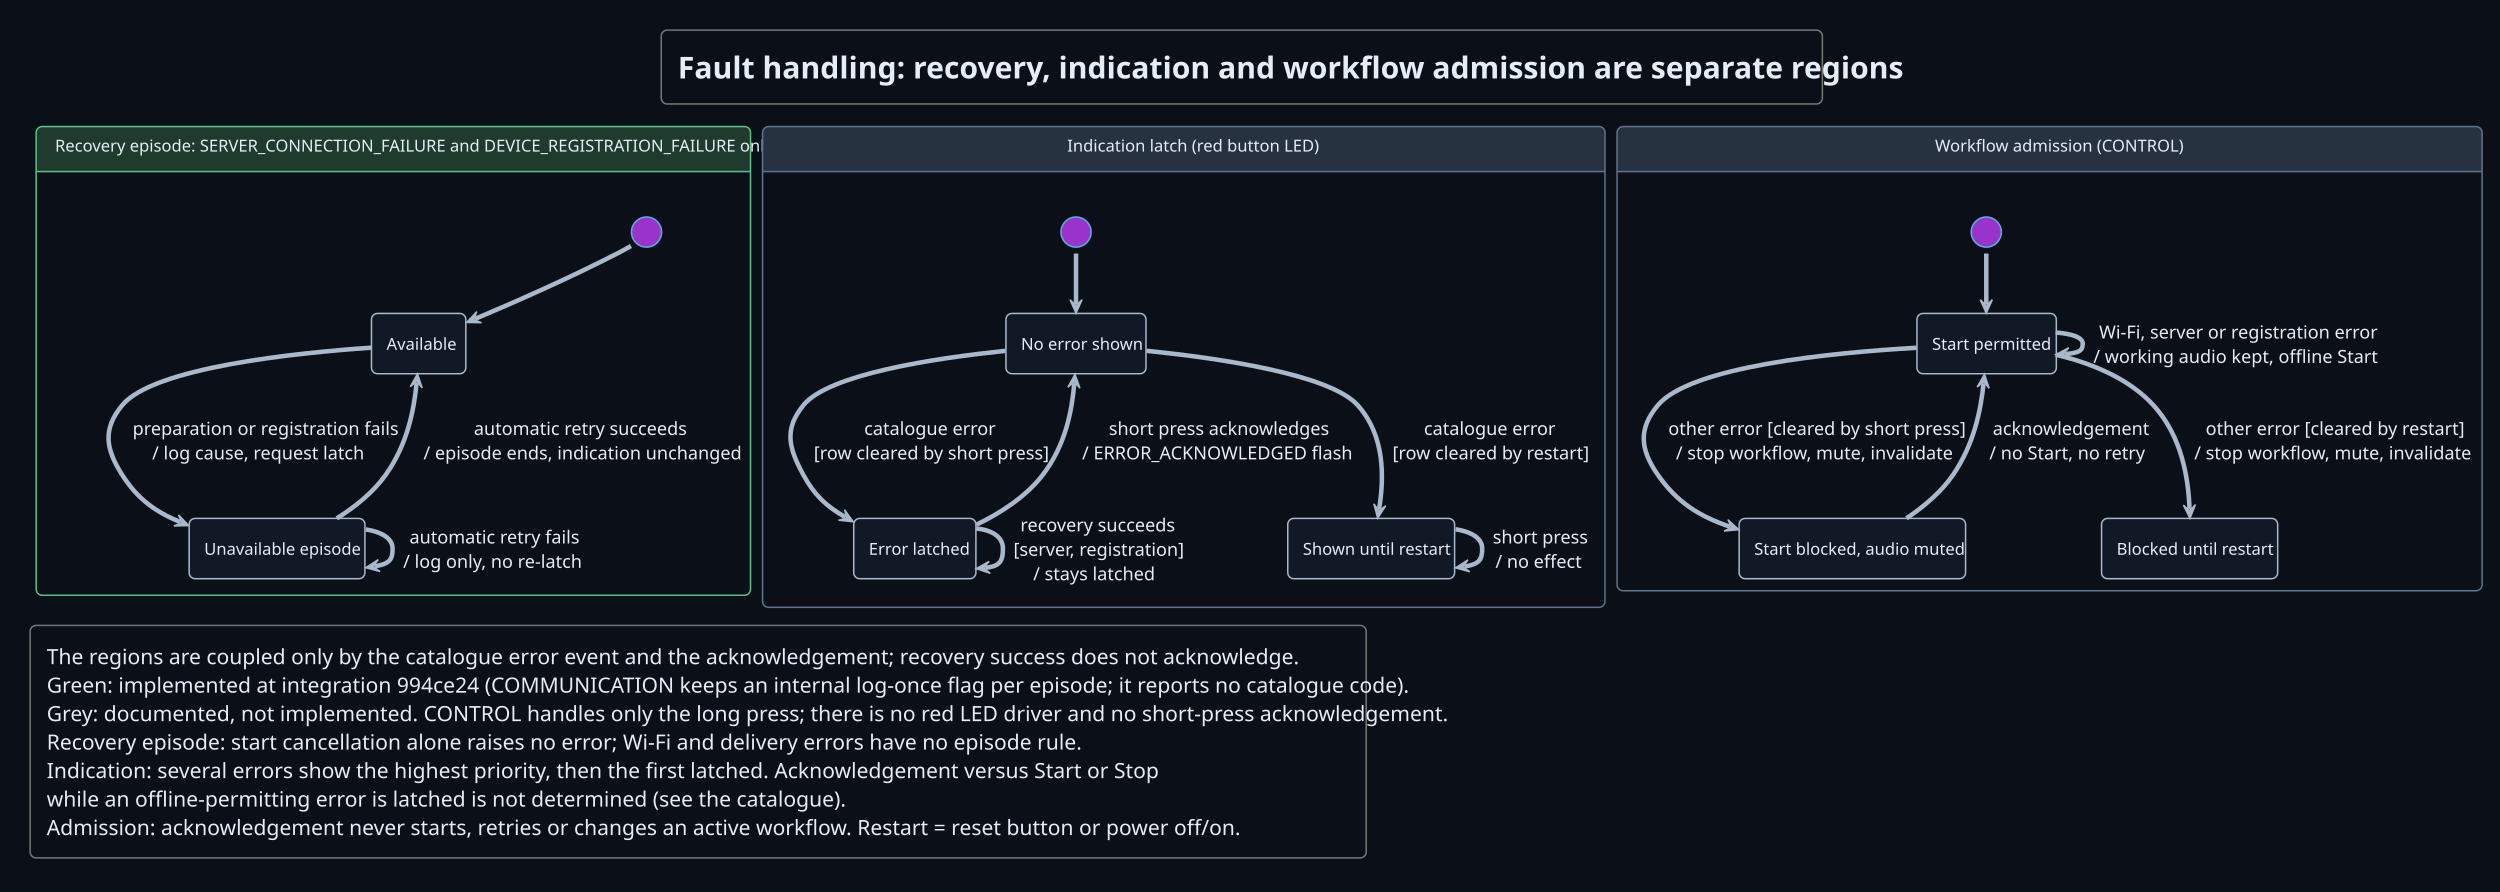
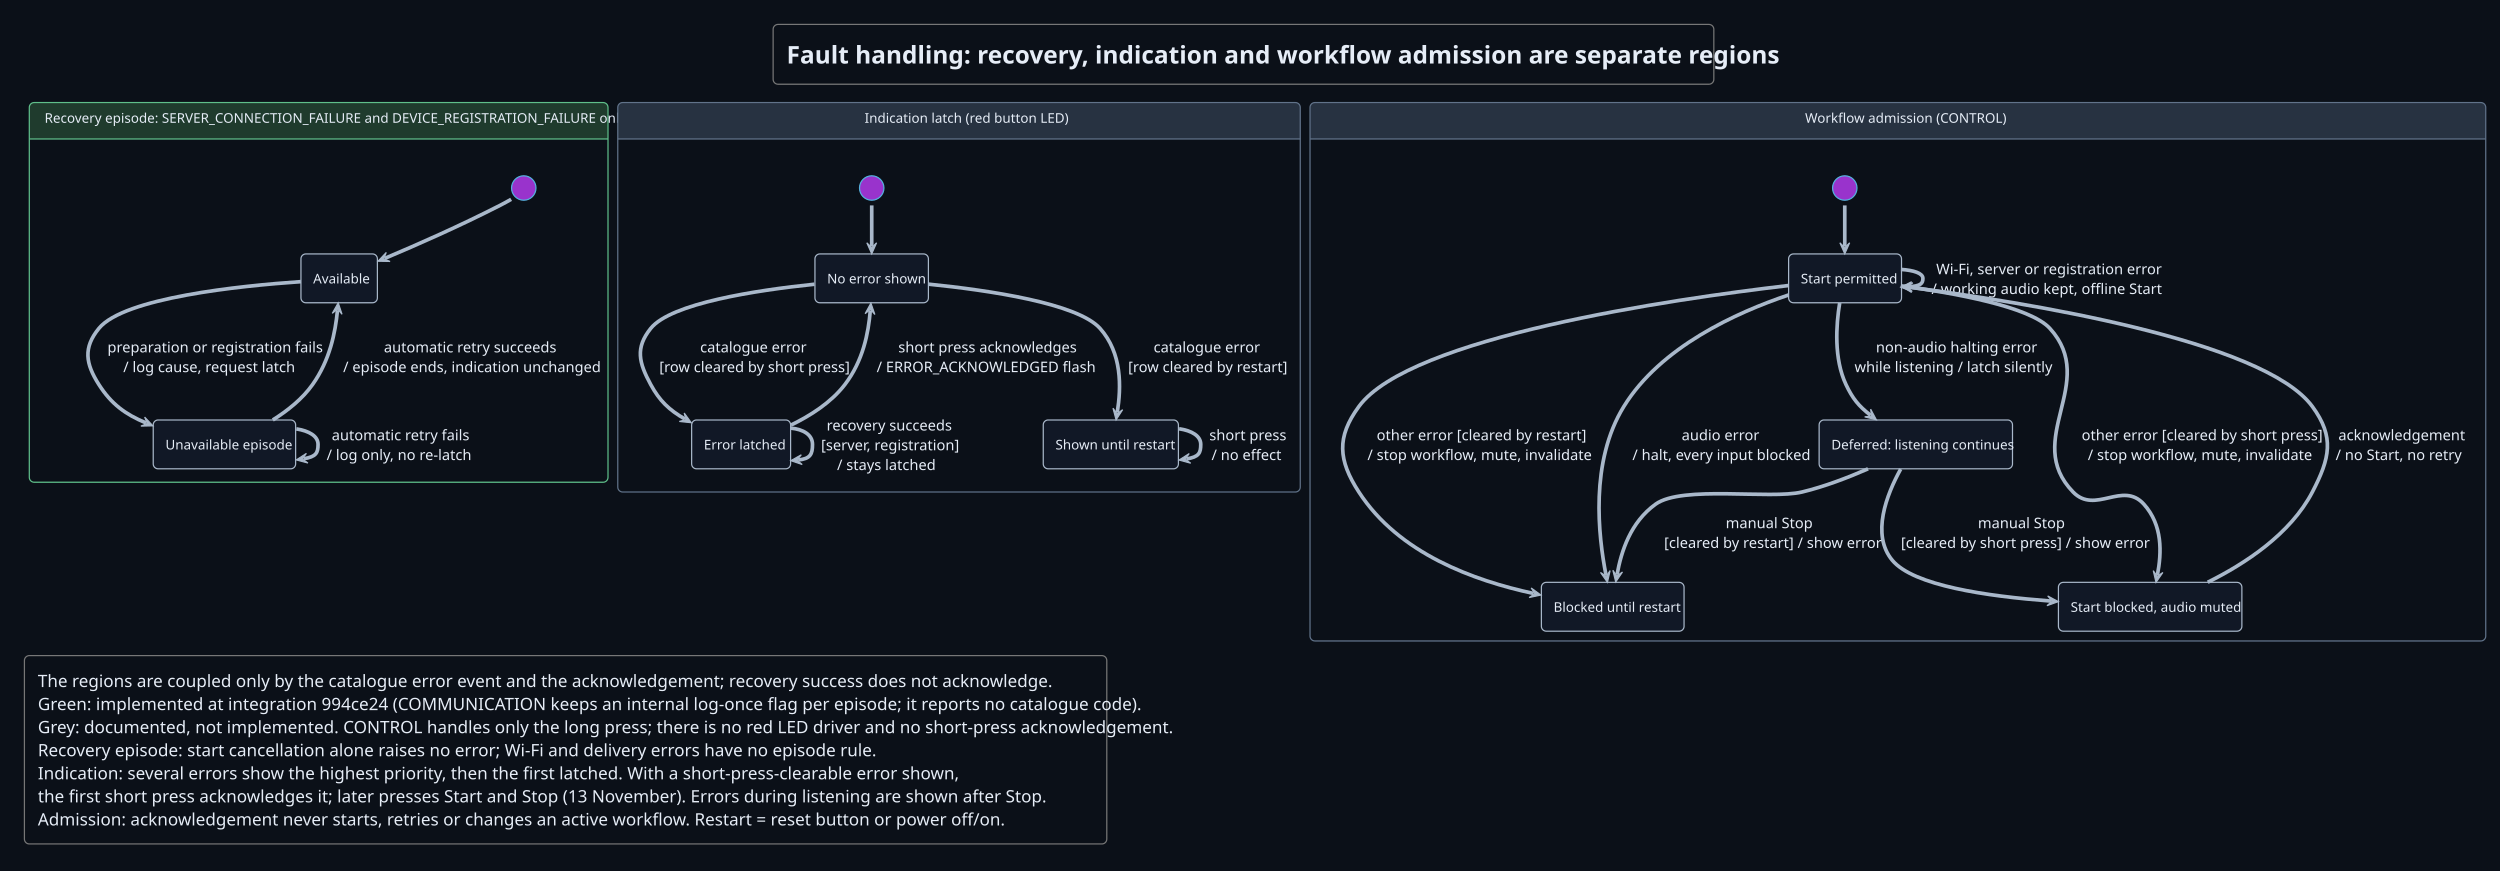
- <svg xmlns="http://www.w3.org/2000/svg" contentStyleType="text/css" data-diagram-type="STATE" height="616.667px" preserveAspectRatio="none" style="width:1728px;height:616px;background:#0B1018;" version="1.1" viewBox="0 0 1728 616" width="1728.125px" zoomAndPan="magnify">
+ <svg xmlns="http://www.w3.org/2000/svg" contentStyleType="text/css" data-diagram-type="STATE" height="743.75px" preserveAspectRatio="none" style="width:2133px;height:743px;background:#0B1018;" version="1.1" viewBox="0 0 2133 743" width="2133.333px" zoomAndPan="magnify">
  <defs />
  <g>
-     <rect fill="#0B1018" height="616.667" style="stroke:none;stroke-width:1.042;" width="1728.125" x="0" y="0" />
+     <rect fill="#0B1018" height="743.75" style="stroke:none;stroke-width:1.042;" width="2133.333" x="0" y="0" />
    <g class="title" data-source-line="16">
-       <rect fill="none" height="51.033" rx="4.167" ry="4.167" style="stroke:#777777;stroke-width:1.042;" width="802.6" x="457.033" y="20.833" />
-       <text fill="#E6EDF7" font-family="sans-serif" font-size="20.833" font-weight="bold" lengthAdjust="spacing" textLength="779.683" x="468.492" y="54.224">Fault handling: recovery, indication and workflow admission are separate regions</text>
+       <rect fill="none" height="51.033" rx="4.167" ry="4.167" style="stroke:#777777;stroke-width:1.042;" width="802.6" x="659.638" y="20.833" />
+       <text fill="#E6EDF7" font-family="sans-serif" font-size="20.833" font-weight="bold" lengthAdjust="spacing" textLength="779.683" x="671.096" y="54.224">Fault handling: recovery, indication and workflow admission are separate regions</text>
    </g>
    <g class="cluster" data-qualified-name="Recovery" data-source-line="19" id="ent0002">
      <path d="M29.167,87.492 L514.583,87.492 A4.167,4.167 0 0 1 518.75,91.659 L518.75,118.581 L25,118.581 L25,91.659 A4.167,4.167 0 0 1 29.167,87.492" fill="#1F3B2D" />
      <rect fill="none" height="323.958" rx="4.167" ry="4.167" style="stroke:#5FBF8A;stroke-width:1.042;" width="493.75" x="25" y="87.492" />
      <line style="stroke:#5FBF8A;stroke-width:1.042;" x1="25" x2="518.75" y1="118.581" y2="118.581" />
      <text fill="#E6EDF7" font-family="sans-serif" font-size="11.458" lengthAdjust="spacing" textLength="467.688" x="38.031" y="104.763">Recovery episode: SERVER_CONNECTION_FAILURE and DEVICE_REGISTRATION_FAILURE only</text>
    </g>
    <g class="cluster" data-qualified-name="Indication" data-source-line="28" id="ent0005">
      <path d="M531.25,87.492 L1105.208,87.492 A4.167,4.167 0 0 1 1109.375,91.659 L1109.375,118.581 L527.083,118.581 L527.083,91.659 A4.167,4.167 0 0 1 531.25,87.492" fill="#273241" />
      <rect fill="none" height="332.292" rx="4.167" ry="4.167" style="stroke:#61738A;stroke-width:1.042;" width="582.292" x="527.083" y="87.492" />
      <line style="stroke:#61738A;stroke-width:1.042;" x1="527.083" x2="1109.375" y1="118.581" y2="118.581" />
      <text fill="#E6EDF7" font-family="sans-serif" font-size="11.458" lengthAdjust="spacing" textLength="161.088" x="737.685" y="104.763">Indication latch (red button LED)</text>
    </g>
    <g class="cluster" data-qualified-name="Admission" data-source-line="40" id="ent0009">
-       <path d="M1121.875,87.492 L1711.458,87.492 A4.167,4.167 0 0 1 1715.625,91.659 L1715.625,118.581 L1117.708,118.581 L1117.708,91.659 A4.167,4.167 0 0 1 1121.875,87.492" fill="#273241" />
-       <rect fill="none" height="320.833" rx="4.167" ry="4.167" style="stroke:#61738A;stroke-width:1.042;" width="597.917" x="1117.708" y="87.492" />
-       <line style="stroke:#61738A;stroke-width:1.042;" x1="1117.708" x2="1715.625" y1="118.581" y2="118.581" />
-       <text fill="#E6EDF7" font-family="sans-serif" font-size="11.458" lengthAdjust="spacing" textLength="158.391" x="1337.471" y="104.763">Workflow admission (CONTROL)</text>
+       <path d="M1121.875,87.492 L2116.667,87.492 A4.167,4.167 0 0 1 2120.833,91.659 L2120.833,118.581 L1117.708,118.581 L1117.708,91.659 A4.167,4.167 0 0 1 1121.875,87.492" fill="#273241" />
+       <rect fill="none" height="459.375" rx="4.167" ry="4.167" style="stroke:#61738A;stroke-width:1.042;" width="1003.125" x="1117.708" y="87.492" />
+       <line style="stroke:#61738A;stroke-width:1.042;" x1="1117.708" x2="2120.833" y1="118.581" y2="118.581" />
+       <text fill="#E6EDF7" font-family="sans-serif" font-size="11.458" lengthAdjust="spacing" textLength="158.391" x="1540.075" y="104.763">Workflow admission (CONTROL)</text>
    </g>
    <rect fill="#111826" height="41.667" rx="4.167" ry="4.167" style="stroke:#A9B8CA;stroke-width:1.042;" width="65.212" x="256.771" y="216.659" />
    <text fill="#E6EDF7" font-family="sans-serif" font-size="11.458" lengthAdjust="spacing" textLength="44.379" x="267.188" y="241.822">Available</text>
    <rect fill="#111826" height="41.667" rx="4.167" ry="4.167" style="stroke:#A9B8CA;stroke-width:1.042;" width="121.497" x="130.729" y="358.325" />
    <text fill="#E6EDF7" font-family="sans-serif" font-size="11.458" lengthAdjust="spacing" textLength="100.663" x="141.146" y="383.489">Unavailable episode</text>
    <g class="start_entity" data-qualified-name="Recovery..start.Recovery" data-source-line="22" id="ent0002">
      <ellipse cx="446.875" cy="160.409" fill="#9933CC" rx="10.417" ry="10.417" style="stroke:#55B2DE;stroke-width:1.042;" />
    </g>
    <rect fill="#111826" height="41.667" rx="4.167" ry="4.167" style="stroke:#A9B8CA;stroke-width:1.042;" width="96.801" x="695.312" y="216.659" />
    <text fill="#E6EDF7" font-family="sans-serif" font-size="11.458" lengthAdjust="spacing" textLength="75.967" x="705.729" y="241.822">No error shown</text>
    <rect fill="#111826" height="41.667" rx="4.167" ry="4.167" style="stroke:#A9B8CA;stroke-width:1.042;" width="84.436" x="590.104" y="358.325" />
    <text fill="#E6EDF7" font-family="sans-serif" font-size="11.458" lengthAdjust="spacing" textLength="63.603" x="600.521" y="383.489">Error latched</text>
    <rect fill="#111826" height="41.667" rx="4.167" ry="4.167" style="stroke:#A9B8CA;stroke-width:1.042;" width="115.32" x="890.104" y="358.325" />
    <text fill="#E6EDF7" font-family="sans-serif" font-size="11.458" lengthAdjust="spacing" textLength="94.487" x="900.521" y="383.489">Shown until restart</text>
    <g class="start_entity" data-qualified-name="Indication..start.Indication" data-source-line="32" id="ent0007">
      <ellipse cx="743.75" cy="160.409" fill="#9933CC" rx="10.417" ry="10.417" style="stroke:#55B2DE;stroke-width:1.042;" />
    </g>
-     <rect fill="#111826" height="41.667" rx="4.167" ry="4.167" style="stroke:#A9B8CA;stroke-width:1.042;" width="96.331" x="1325" y="216.659" />
-     <text fill="#E6EDF7" font-family="sans-serif" font-size="11.458" lengthAdjust="spacing" textLength="75.497" x="1335.417" y="241.822">Start permitted</text>
-     <rect fill="#111826" height="41.667" rx="4.167" ry="4.167" style="stroke:#A9B8CA;stroke-width:1.042;" width="156.521" x="1202.083" y="358.325" />
-     <text fill="#E6EDF7" font-family="sans-serif" font-size="11.458" lengthAdjust="spacing" textLength="135.687" x="1212.5" y="383.489">Start blocked, audio muted</text>
-     <rect fill="#111826" height="41.667" rx="4.167" ry="4.167" style="stroke:#A9B8CA;stroke-width:1.042;" width="121.732" x="1452.604" y="358.325" />
-     <text fill="#E6EDF7" font-family="sans-serif" font-size="11.458" lengthAdjust="spacing" textLength="100.898" x="1463.021" y="383.489">Blocked until restart</text>
-     <g class="start_entity" data-qualified-name="Admission..start.Admission" data-source-line="44" id="ent0014">
-       <ellipse cx="1372.917" cy="160.409" fill="#9933CC" rx="10.417" ry="10.417" style="stroke:#55B2DE;stroke-width:1.042;" />
+     <rect fill="#111826" height="41.667" rx="4.167" ry="4.167" style="stroke:#A9B8CA;stroke-width:1.042;" width="96.331" x="1526.042" y="216.659" />
+     <text fill="#E6EDF7" font-family="sans-serif" font-size="11.458" lengthAdjust="spacing" textLength="75.497" x="1536.458" y="241.822">Start permitted</text>
+     <rect fill="#111826" height="41.667" rx="4.167" ry="4.167" style="stroke:#A9B8CA;stroke-width:1.042;" width="156.521" x="1756.25" y="496.867" />
+     <text fill="#E6EDF7" font-family="sans-serif" font-size="11.458" lengthAdjust="spacing" textLength="135.687" x="1766.667" y="522.031">Start blocked, audio muted</text>
+     <rect fill="#111826" height="41.667" rx="4.167" ry="4.167" style="stroke:#A9B8CA;stroke-width:1.042;" width="121.732" x="1315.104" y="496.867" />
+     <text fill="#E6EDF7" font-family="sans-serif" font-size="11.458" lengthAdjust="spacing" textLength="100.898" x="1325.521" y="522.031">Blocked until restart</text>
+     <rect fill="#111826" height="41.667" rx="4.167" ry="4.167" style="stroke:#A9B8CA;stroke-width:1.042;" width="164.98" x="1552.083" y="358.325" />
+     <text fill="#E6EDF7" font-family="sans-serif" font-size="11.458" lengthAdjust="spacing" textLength="144.147" x="1562.5" y="383.489">Deferred: listening continues</text>
+     <g class="start_entity" data-qualified-name="Admission..start.Admission" data-source-line="45" id="ent0014">
+       <ellipse cx="1573.958" cy="160.409" fill="#9933CC" rx="10.417" ry="10.417" style="stroke:#55B2DE;stroke-width:1.042;" />
    </g>
    <g class="link" data-entity-1="ent0002" data-entity-2="ent0003" data-link-type="dependency" id="lnk3">
      <polygon fill="#A9B8CA" points="322.54,222.866,332.797,223.062,327.339,220.842,329.559,215.383,322.54,222.866" style="stroke:#A9B8CA;stroke-width:1.042;" />
      <path d="M436.099,170.045 C433.205,171.718 430.053,173.474 427.083,174.992 C392.044,192.904 356.44,208.567 328.299,220.437" fill="none" style="stroke:#A9B8CA;stroke-width:3.125;" />
    </g>
    <g class="link" data-entity-1="ent0003" data-entity-2="ent0004" data-link-type="dependency" id="lnk4">
      <polygon fill="#A9B8CA" points="130.465,363.317,123.42,355.86,125.659,361.31,120.209,363.55,130.465,363.317" style="stroke:#A9B8CA;stroke-width:1.042;" />
      <path d="M256.744,240.304 C204.404,243.889 105.771,254.023 84.375,280.2 C70.897,296.689 72.93,310.157 84.375,328.117 C94.922,344.668 106.763,353.42 124.698,360.909" fill="none" style="stroke:#A9B8CA;stroke-width:3.125;" />
      <text fill="#E6EDF7" font-family="sans-serif" font-size="12.5" lengthAdjust="spacing" textLength="168.713" x="91.667" y="300.651">preparation or registration fails</text>
      <text fill="#E6EDF7" font-family="sans-serif" font-size="12.5" lengthAdjust="spacing" textLength="141.797" x="105.125" y="317.521">/ log cause, request latch</text>
    </g>
    <g class="link" data-entity-1="ent0004" data-entity-2="ent0004" data-link-type="dependency" id="lnk5">
      <polygon fill="#A9B8CA" points="252.808,392.396,262.717,395.053,257.952,391.586,261.42,386.821,252.808,392.396" style="stroke:#A9B8CA;stroke-width:1.042;" />
      <path d="M252.808,365.921 C263.727,367.642 271.354,372.054 271.354,379.159 C271.354,386.263 269.901,389.703 258.981,391.423" fill="none" style="stroke:#A9B8CA;stroke-width:3.125;" />
      <text fill="#E6EDF7" font-family="sans-serif" font-size="12.5" lengthAdjust="spacing" textLength="108.582" x="283.022" y="375.651">automatic retry fails</text>
      <text fill="#E6EDF7" font-family="sans-serif" font-size="12.5" lengthAdjust="spacing" textLength="117.334" x="278.646" y="392.521">/ log only, no re-latch</text>
    </g>
    <g class="link" data-entity-1="ent0004" data-entity-2="ent0003" data-link-type="dependency" id="lnk6">
      <polygon fill="#A9B8CA" points="288.564,258.402,283.515,267.333,288.063,263.586,291.81,268.134,288.564,258.402" style="stroke:#A9B8CA;stroke-width:1.042;" />
      <path d="M232.756,358.3 C245.26,350.469 257.979,340.373 266.667,328.117 C281.427,307.293 286.092,284 287.963,264.623" fill="none" style="stroke:#A9B8CA;stroke-width:3.125;" />
      <text fill="#E6EDF7" font-family="sans-serif" font-size="12.5" lengthAdjust="spacing" textLength="137.549" x="327.523" y="300.651">automatic retry succeeds</text>
      <text fill="#E6EDF7" font-family="sans-serif" font-size="12.5" lengthAdjust="spacing" textLength="207.178" x="292.708" y="317.521">/ episode ends, indication unchanged</text>
    </g>
    <g class="link" data-entity-1="ent0007" data-entity-2="ent0006" data-link-type="dependency" id="lnk8">
      <polygon fill="#A9B8CA" points="743.75,216.51,747.917,207.135,743.75,211.302,739.583,207.135,743.75,216.51" style="stroke:#A9B8CA;stroke-width:1.042;" />
      <path d="M743.75,175.249 C743.75,186.36 743.75,197.026 743.75,210.26" fill="none" style="stroke:#A9B8CA;stroke-width:3.125;" />
    </g>
    <g class="link" data-entity-1="ent0006" data-entity-2="ent0007" data-link-type="dependency" id="lnk9">
      <polygon fill="#A9B8CA" points="589.788,360.659,583.76,352.358,585.28,358.051,579.587,359.572,589.788,360.659" style="stroke:#A9B8CA;stroke-width:1.042;" />
      <path d="M694.87,242.506 C644.958,247.696 572.421,258.768 555.208,280.2 C541.873,296.804 545.042,309.404 555.208,328.117 C562.823,342.133 570.841,349.699 584.378,357.529" fill="none" style="stroke:#A9B8CA;stroke-width:3.125;" />
      <text fill="#E6EDF7" font-family="sans-serif" font-size="12.5" lengthAdjust="spacing" textLength="82.117" x="597.333" y="300.651">catalogue error</text>
      <text fill="#E6EDF7" font-family="sans-serif" font-size="12.5" lengthAdjust="spacing" textLength="151.782" x="562.5" y="317.521">[row cleared by short press]</text>
    </g>
    <g class="link" data-entity-1="ent0006" data-entity-2="ent0008" data-link-type="dependency" id="lnk10">
      <polygon fill="#A9B8CA" points="952.247,358.168,957.838,349.566,953.068,353.025,949.609,348.254,952.247,358.168" style="stroke:#A9B8CA;stroke-width:1.042;" />
      <path d="M792.432,242.462 C843.671,247.678 919.505,258.832 938.542,280.2 C957.399,301.367 956.727,330.082 953.232,351.996" fill="none" style="stroke:#A9B8CA;stroke-width:3.125;" />
      <text fill="#E6EDF7" font-family="sans-serif" font-size="12.5" lengthAdjust="spacing" textLength="82.117" x="984.222" y="300.651">catalogue error</text>
      <text fill="#E6EDF7" font-family="sans-serif" font-size="12.5" lengthAdjust="spacing" textLength="125.561" x="962.5" y="317.521">[row cleared by restart]</text>
    </g>
    <g class="link" data-entity-1="ent0007" data-entity-2="ent0007" data-link-type="dependency" id="lnk11">
      <polygon fill="#A9B8CA" points="674.724,393.028,684.44,396.322,679.911,392.553,683.68,388.024,674.724,393.028" style="stroke:#A9B8CA;stroke-width:1.042;" />
      <path d="M674.724,365.289 C685.314,366.259 693.229,370.882 693.229,379.159 C693.229,387.435 691.538,391.488 680.948,392.458" fill="none" style="stroke:#A9B8CA;stroke-width:3.125;" />
      <text fill="#E6EDF7" font-family="sans-serif" font-size="12.5" lengthAdjust="spacing" textLength="100.61" x="705.257" y="367.318">recovery succeeds</text>
      <text fill="#E6EDF7" font-family="sans-serif" font-size="12.5" lengthAdjust="spacing" textLength="110.083" x="700.521" y="384.188">[server, registration]</text>
      <text fill="#E6EDF7" font-family="sans-serif" font-size="12.5" lengthAdjust="spacing" textLength="82.886" x="714.12" y="401.058">/ stays latched</text>
    </g>
    <g class="link" data-entity-1="ent0007" data-entity-2="ent0006" data-link-type="dependency" id="lnk12">
      <polygon fill="#A9B8CA" points="743.058,258.643,738.13,267.642,742.627,263.834,746.435,268.331,743.058,258.643" style="stroke:#A9B8CA;stroke-width:1.042;" />
      <path d="M674.774,362.703 C691.345,354.726 709.133,343.393 720.833,328.117 C736.354,307.852 740.918,284.431 742.541,264.872" fill="none" style="stroke:#A9B8CA;stroke-width:3.125;" />
      <text fill="#E6EDF7" font-family="sans-serif" font-size="12.5" lengthAdjust="spacing" textLength="142.554" x="766.416" y="300.651">short press acknowledges</text>
      <text fill="#E6EDF7" font-family="sans-serif" font-size="12.5" lengthAdjust="spacing" textLength="179.553" x="747.917" y="317.521">/ ERROR_ACKNOWLEDGED flash</text>
    </g>
    <g class="link" data-entity-1="ent0008" data-entity-2="ent0008" data-link-type="dependency" id="lnk13">
      <polygon fill="#A9B8CA" points="1006.007,392.499,1015.901,395.214,1011.157,391.719,1014.652,386.975,1006.007,392.499" style="stroke:#A9B8CA;stroke-width:1.042;" />
      <path d="M1006.007,365.818 C1016.846,367.461 1024.479,371.908 1024.479,379.159 C1024.479,386.409 1023.025,389.92 1012.187,391.563" fill="none" style="stroke:#A9B8CA;stroke-width:3.125;" />
      <text fill="#E6EDF7" font-family="sans-serif" font-size="12.5" lengthAdjust="spacing" textLength="62.158" x="1031.771" y="375.651">short press</text>
      <text fill="#E6EDF7" font-family="sans-serif" font-size="12.5" lengthAdjust="spacing" textLength="58.423" x="1033.639" y="392.521">/ no effect</text>
    </g>
    <g class="link" data-entity-1="ent0014" data-entity-2="ent0010" data-link-type="dependency" id="lnk15">
-       <polygon fill="#A9B8CA" points="1372.917,216.51,1377.083,207.135,1372.917,211.302,1368.75,207.135,1372.917,216.51" style="stroke:#A9B8CA;stroke-width:1.042;" />
-       <path d="M1372.917,175.249 C1372.917,186.36 1372.917,197.026 1372.917,210.26" fill="none" style="stroke:#A9B8CA;stroke-width:3.125;" />
+       <polygon fill="#A9B8CA" points="1573.958,216.51,1578.125,207.135,1573.958,211.302,1569.792,207.135,1573.958,216.51" style="stroke:#A9B8CA;stroke-width:1.042;" />
+       <path d="M1573.958,175.249 C1573.958,186.36 1573.958,197.026 1573.958,210.26" fill="none" style="stroke:#A9B8CA;stroke-width:3.125;" />
    </g>
    <g class="link" data-entity-1="ent0010" data-entity-2="ent0010" data-link-type="dependency" id="lnk16">
-       <polygon fill="#A9B8CA" points="1420.859,245.114,1430.479,248.678,1426.056,244.784,1429.951,240.361,1420.859,245.114" style="stroke:#A9B8CA;stroke-width:1.042;" />
-       <path d="M1420.859,229.87 C1431.673,230.557 1439.583,233.097 1439.583,237.492 C1439.583,241.886 1437.911,244.031 1427.096,244.718" fill="none" style="stroke:#A9B8CA;stroke-width:3.125;" />
-       <text fill="#E6EDF7" font-family="sans-serif" font-size="12.5" lengthAdjust="spacing" textLength="175.977" x="1450.879" y="233.984">Wi-Fi, server or registration error</text>
-       <text fill="#E6EDF7" font-family="sans-serif" font-size="12.5" lengthAdjust="spacing" textLength="183.984" x="1446.875" y="250.855">/ working audio kept, offline Start</text>
+       <polygon fill="#A9B8CA" points="1621.9,245.114,1631.52,248.678,1627.098,244.784,1630.992,240.361,1621.9,245.114" style="stroke:#A9B8CA;stroke-width:1.042;" />
+       <path d="M1621.9,229.87 C1632.715,230.557 1640.625,233.097 1640.625,237.492 C1640.625,241.886 1638.952,244.031 1628.138,244.718" fill="none" style="stroke:#A9B8CA;stroke-width:3.125;" />
+       <text fill="#E6EDF7" font-family="sans-serif" font-size="12.5" lengthAdjust="spacing" textLength="175.977" x="1651.921" y="233.984">Wi-Fi, server or registration error</text>
+       <text fill="#E6EDF7" font-family="sans-serif" font-size="12.5" lengthAdjust="spacing" textLength="183.984" x="1647.917" y="250.855">/ working audio kept, offline Start</text>
    </g>
    <g class="link" data-entity-1="ent0010" data-entity-2="ent0011" data-link-type="dependency" id="lnk17">
-       <polygon fill="#A9B8CA" points="1201.865,366.121,1194.314,359.175,1196.93,364.456,1191.649,367.071,1201.865,366.121" style="stroke:#A9B8CA;stroke-width:1.042;" />
-       <path d="M1324.817,240.374 C1265.04,243.788 1168.156,253.409 1145.833,280.2 C1132.201,296.562 1133.681,310.628 1145.833,328.117 C1158.972,347.025 1174.238,356.798 1195.943,364.123" fill="none" style="stroke:#A9B8CA;stroke-width:3.125;" />
-       <text fill="#E6EDF7" font-family="sans-serif" font-size="12.5" lengthAdjust="spacing" textLength="190.21" x="1153.125" y="300.651">other error [cleared by short press]</text>
-       <text fill="#E6EDF7" font-family="sans-serif" font-size="12.5" lengthAdjust="spacing" textLength="179.736" x="1158.362" y="317.521">/ stop workflow, mute, invalidate</text>
+       <polygon fill="#A9B8CA" points="1839.497,496.865,1845.359,488.446,1840.48,491.751,1837.175,486.872,1839.497,496.865" style="stroke:#A9B8CA;stroke-width:1.042;" />
+       <path d="M1622.23,243.926 C1667.978,250.073 1732.131,261.732 1748.958,280.2 C1791.159,326.515 1725.111,374.821 1768.75,419.784 C1787.727,439.337 1810.994,409.898 1829.167,430.2 C1845.213,448.127 1844.416,471.281 1840.677,490.728" fill="none" style="stroke:#A9B8CA;stroke-width:3.125;" />
+       <text fill="#E6EDF7" font-family="sans-serif" font-size="12.5" lengthAdjust="spacing" textLength="190.21" x="1776.042" y="375.651">other error [cleared by short press]</text>
+       <text fill="#E6EDF7" font-family="sans-serif" font-size="12.5" lengthAdjust="spacing" textLength="179.736" x="1781.278" y="392.521">/ stop workflow, mute, invalidate</text>
    </g>
    <g class="link" data-entity-1="ent0010" data-entity-2="ent0012" data-link-type="dependency" id="lnk18">
-       <polygon fill="#A9B8CA" points="1513.706,358.313,1517.489,348.777,1513.495,353.109,1509.163,349.114,1513.706,358.313" style="stroke:#A9B8CA;stroke-width:1.042;" />
-       <path d="M1420.984,245.131 C1444.401,250.736 1471.181,261.09 1488.542,280.2 C1508.125,301.758 1512.57,330.284 1513.453,352.068" fill="none" style="stroke:#A9B8CA;stroke-width:3.125;" />
-       <text fill="#E6EDF7" font-family="sans-serif" font-size="12.5" lengthAdjust="spacing" textLength="163.989" x="1524.54" y="300.651">other error [cleared by restart]</text>
-       <text fill="#E6EDF7" font-family="sans-serif" font-size="12.5" lengthAdjust="spacing" textLength="179.736" x="1516.667" y="317.521">/ stop workflow, mute, invalidate</text>
+       <polygon fill="#A9B8CA" points="1314.689,507.704,1306.405,501.652,1309.598,506.605,1304.645,509.798,1314.689,507.704" style="stroke:#A9B8CA;stroke-width:1.042;" />
+       <path d="M1525.71,243.638 C1425.984,255.312 1202.815,287.623 1159.375,346.867 C1140.212,373.001 1141.746,392.591 1159.375,419.784 C1193.445,472.337 1257.331,495.316 1308.58,506.385" fill="none" style="stroke:#A9B8CA;stroke-width:3.125;" />
+       <text fill="#E6EDF7" font-family="sans-serif" font-size="12.5" lengthAdjust="spacing" textLength="163.989" x="1174.54" y="375.651">other error [cleared by restart]</text>
+       <text fill="#E6EDF7" font-family="sans-serif" font-size="12.5" lengthAdjust="spacing" textLength="179.736" x="1166.667" y="392.521">/ stop workflow, mute, invalidate</text>
    </g>
-     <g class="link" data-entity-1="ent0011" data-entity-2="ent0010" data-link-type="dependency" id="lnk19">
-       <polygon fill="#A9B8CA" points="1371.707,258.662,1366.589,267.553,1371.166,263.842,1374.878,268.419,1371.707,258.662" style="stroke:#A9B8CA;stroke-width:1.042;" />
-       <path d="M1317.725,358.267 C1329.595,350.328 1341.755,340.174 1350,328.117 C1364.318,307.18 1369.042,284.179 1371.058,264.878" fill="none" style="stroke:#A9B8CA;stroke-width:3.125;" />
-       <text fill="#E6EDF7" font-family="sans-serif" font-size="12.5" lengthAdjust="spacing" textLength="97.864" x="1377.368" y="300.651">acknowledgement</text>
-       <text fill="#E6EDF7" font-family="sans-serif" font-size="12.5" lengthAdjust="spacing" textLength="102.6" x="1375" y="317.521">/ no Start, no retry</text>
+     <g class="link" data-entity-1="ent0010" data-entity-2="ent0012" data-link-type="dependency" id="lnk19">
+       <polygon fill="#A9B8CA" points="1371.459,496.817,1373.74,486.814,1370.455,491.706,1365.563,488.421,1371.459,496.817" style="stroke:#A9B8CA;stroke-width:1.042;" />
+       <path d="M1525.979,251.68 C1481.192,266.721 1416.706,296.085 1385.417,346.867 C1356.379,393.994 1363.643,457.038 1370.254,490.684" fill="none" style="stroke:#A9B8CA;stroke-width:3.125;" />
+       <text fill="#E6EDF7" font-family="sans-serif" font-size="12.5" lengthAdjust="spacing" textLength="59.143" x="1434.78" y="375.651">audio error</text>
+       <text fill="#E6EDF7" font-family="sans-serif" font-size="12.5" lengthAdjust="spacing" textLength="143.286" x="1392.708" y="392.521">/ halt, every input blocked</text>
    </g>
-     <g class="legend" data-source-line="54">
-       <rect fill="none" height="160.689" rx="4.167" ry="4.167" style="stroke:#777777;stroke-width:1.042;" width="923.48" x="20.833" y="432.284" />
-       <text fill="#E6EDF7" font-family="sans-serif" font-size="14.583" lengthAdjust="spacing" textLength="805.017" x="32.292" y="459.094">The regions are coupled only by the catalogue error event and the acknowledgement; recovery success does not acknowledge.</text>
-       <text fill="#E6EDF7" font-family="sans-serif" font-size="14.583" lengthAdjust="spacing" textLength="878.731" x="32.292" y="478.776">Green: implemented at integration 994ce24 (COMMUNICATION keeps an internal log-once flag per episode; it reports no catalogue code).</text>
-       <text fill="#E6EDF7" font-family="sans-serif" font-size="14.583" lengthAdjust="spacing" textLength="900.564" x="32.292" y="498.458">Grey: documented, not implemented. CONTROL handles only the long press; there is no red LED driver and no short-press acknowledgement.</text>
-       <text fill="#E6EDF7" font-family="sans-serif" font-size="14.583" lengthAdjust="spacing" textLength="669.779" x="32.292" y="518.14">Recovery episode: start cancellation alone raises no error; Wi-Fi and delivery errors have no episode rule.</text>
-       <text fill="#E6EDF7" font-family="sans-serif" font-size="14.583" lengthAdjust="spacing" textLength="715.253" x="32.292" y="537.822">Indication: several errors show the highest priority, then the first latched. Acknowledgement versus Start or Stop</text>
-       <text fill="#E6EDF7" font-family="sans-serif" font-size="14.583" lengthAdjust="spacing" textLength="512.823" x="32.292" y="557.503">while an offline-permitting error is latched is not determined (see the catalogue).</text>
-       <text fill="#E6EDF7" font-family="sans-serif" font-size="14.583" lengthAdjust="spacing" textLength="772.105" x="32.292" y="577.185">Admission: acknowledgement never starts, retries or changes an active workflow. Restart = reset button or power off/on.</text>
+     <g class="link" data-entity-1="ent0010" data-entity-2="ent0013" data-link-type="dependency" id="lnk20">
+       <polygon fill="#A9B8CA" points="1600.887,358.135,1596.044,349.091,1596.776,354.938,1590.929,355.669,1600.887,358.135" style="stroke:#A9B8CA;stroke-width:1.042;" />
+       <path d="M1569.626,258.457 C1566.542,277.346 1564.571,306.037 1575,328.117 C1580.64,340.059 1585.73,346.348 1595.954,354.298" fill="none" style="stroke:#A9B8CA;stroke-width:3.125;" />
+       <text fill="#E6EDF7" font-family="sans-serif" font-size="12.5" lengthAdjust="spacing" textLength="123.291" x="1600.517" y="300.651">non-audio halting error</text>
+       <text fill="#E6EDF7" font-family="sans-serif" font-size="12.5" lengthAdjust="spacing" textLength="159.741" x="1582.292" y="317.521">while listening / latch silently</text>
+     </g>
+     <g class="link" data-entity-1="ent0013" data-entity-2="ent0011" data-link-type="dependency" id="lnk21">
+       <polygon fill="#A9B8CA" points="1756.144,513.313,1747.111,508.45,1750.95,512.919,1746.481,516.759,1756.144,513.313" style="stroke:#A9B8CA;stroke-width:1.042;" />
+       <path d="M1621.674,400.215 C1609.721,421.862 1596.179,456.204 1614.583,478.117 C1632.616,499.587 1694.294,508.628 1749.912,512.841" fill="none" style="stroke:#A9B8CA;stroke-width:3.125;" />
+       <text fill="#E6EDF7" font-family="sans-serif" font-size="12.5" lengthAdjust="spacing" textLength="69.141" x="1687.537" y="450.651">manual Stop</text>
+       <text fill="#E6EDF7" font-family="sans-serif" font-size="12.5" lengthAdjust="spacing" textLength="200.464" x="1621.875" y="467.521">[cleared by short press] / show error</text>
+     </g>
+     <g class="link" data-entity-1="ent0013" data-entity-2="ent0012" data-link-type="dependency" id="lnk22">
+       <polygon fill="#A9B8CA" points="1378.537,496.515,1384.306,488.031,1379.464,491.39,1376.106,486.548,1378.537,496.515" style="stroke:#A9B8CA;stroke-width:1.042;" />
+       <path d="M1593.809,400.002 C1576.803,407.444 1556.58,415.205 1537.5,419.784 C1510.396,426.288 1435.065,413.836 1412.5,430.2 C1391.136,445.693 1383.324,470.05 1379.65,490.365" fill="none" style="stroke:#A9B8CA;stroke-width:3.125;" />
+       <text fill="#E6EDF7" font-family="sans-serif" font-size="12.5" lengthAdjust="spacing" textLength="69.141" x="1472.343" y="450.651">manual Stop</text>
+       <text fill="#E6EDF7" font-family="sans-serif" font-size="12.5" lengthAdjust="spacing" textLength="174.243" x="1419.792" y="467.521">[cleared by restart] / show error</text>
+     </g>
+     <g class="link" data-entity-1="ent0011" data-entity-2="ent0010" data-link-type="dependency" id="lnk23">
+       <polygon fill="#A9B8CA" points="1622.207,244.202,1630.972,249.533,1627.373,244.868,1632.038,241.269,1622.207,244.202" style="stroke:#A9B8CA;stroke-width:1.042;" />
+       <path d="M1883.617,496.781 C1915.407,481.048 1954.203,455.703 1972.917,419.784 C1987.89,391.043 1992.08,373.001 1972.917,346.867 C1931.272,290.073 1725.217,257.49 1628.406,245.001" fill="none" style="stroke:#A9B8CA;stroke-width:3.125;" />
+       <text fill="#E6EDF7" font-family="sans-serif" font-size="12.5" lengthAdjust="spacing" textLength="97.864" x="1995.076" y="375.651">acknowledgement</text>
+       <text fill="#E6EDF7" font-family="sans-serif" font-size="12.5" lengthAdjust="spacing" textLength="102.6" x="1992.708" y="392.521">/ no Start, no retry</text>
+     </g>
+     <g class="legend" data-source-line="59">
+       <rect fill="none" height="160.689" rx="4.167" ry="4.167" style="stroke:#777777;stroke-width:1.042;" width="923.48" x="20.833" y="559.367" />
+       <text fill="#E6EDF7" font-family="sans-serif" font-size="14.583" lengthAdjust="spacing" textLength="805.017" x="32.292" y="586.178">The regions are coupled only by the catalogue error event and the acknowledgement; recovery success does not acknowledge.</text>
+       <text fill="#E6EDF7" font-family="sans-serif" font-size="14.583" lengthAdjust="spacing" textLength="878.731" x="32.292" y="605.859">Green: implemented at integration 994ce24 (COMMUNICATION keeps an internal log-once flag per episode; it reports no catalogue code).</text>
+       <text fill="#E6EDF7" font-family="sans-serif" font-size="14.583" lengthAdjust="spacing" textLength="900.564" x="32.292" y="625.541">Grey: documented, not implemented. CONTROL handles only the long press; there is no red LED driver and no short-press acknowledgement.</text>
+       <text fill="#E6EDF7" font-family="sans-serif" font-size="14.583" lengthAdjust="spacing" textLength="669.779" x="32.292" y="645.223">Recovery episode: start cancellation alone raises no error; Wi-Fi and delivery errors have no episode rule.</text>
+       <text fill="#E6EDF7" font-family="sans-serif" font-size="14.583" lengthAdjust="spacing" textLength="731.531" x="32.292" y="664.905">Indication: several errors show the highest priority, then the first latched. With a short-press-clearable error shown,</text>
+       <text fill="#E6EDF7" font-family="sans-serif" font-size="14.583" lengthAdjust="spacing" textLength="810.828" x="32.292" y="684.587">the first short press acknowledges it; later presses Start and Stop (13 November). Errors during listening are shown after Stop.</text>
+       <text fill="#E6EDF7" font-family="sans-serif" font-size="14.583" lengthAdjust="spacing" textLength="772.105" x="32.292" y="704.268">Admission: acknowledgement never starts, retries or changes an active workflow. Restart = reset button or power off/on.</text>
    </g>
  </g>
</svg>
